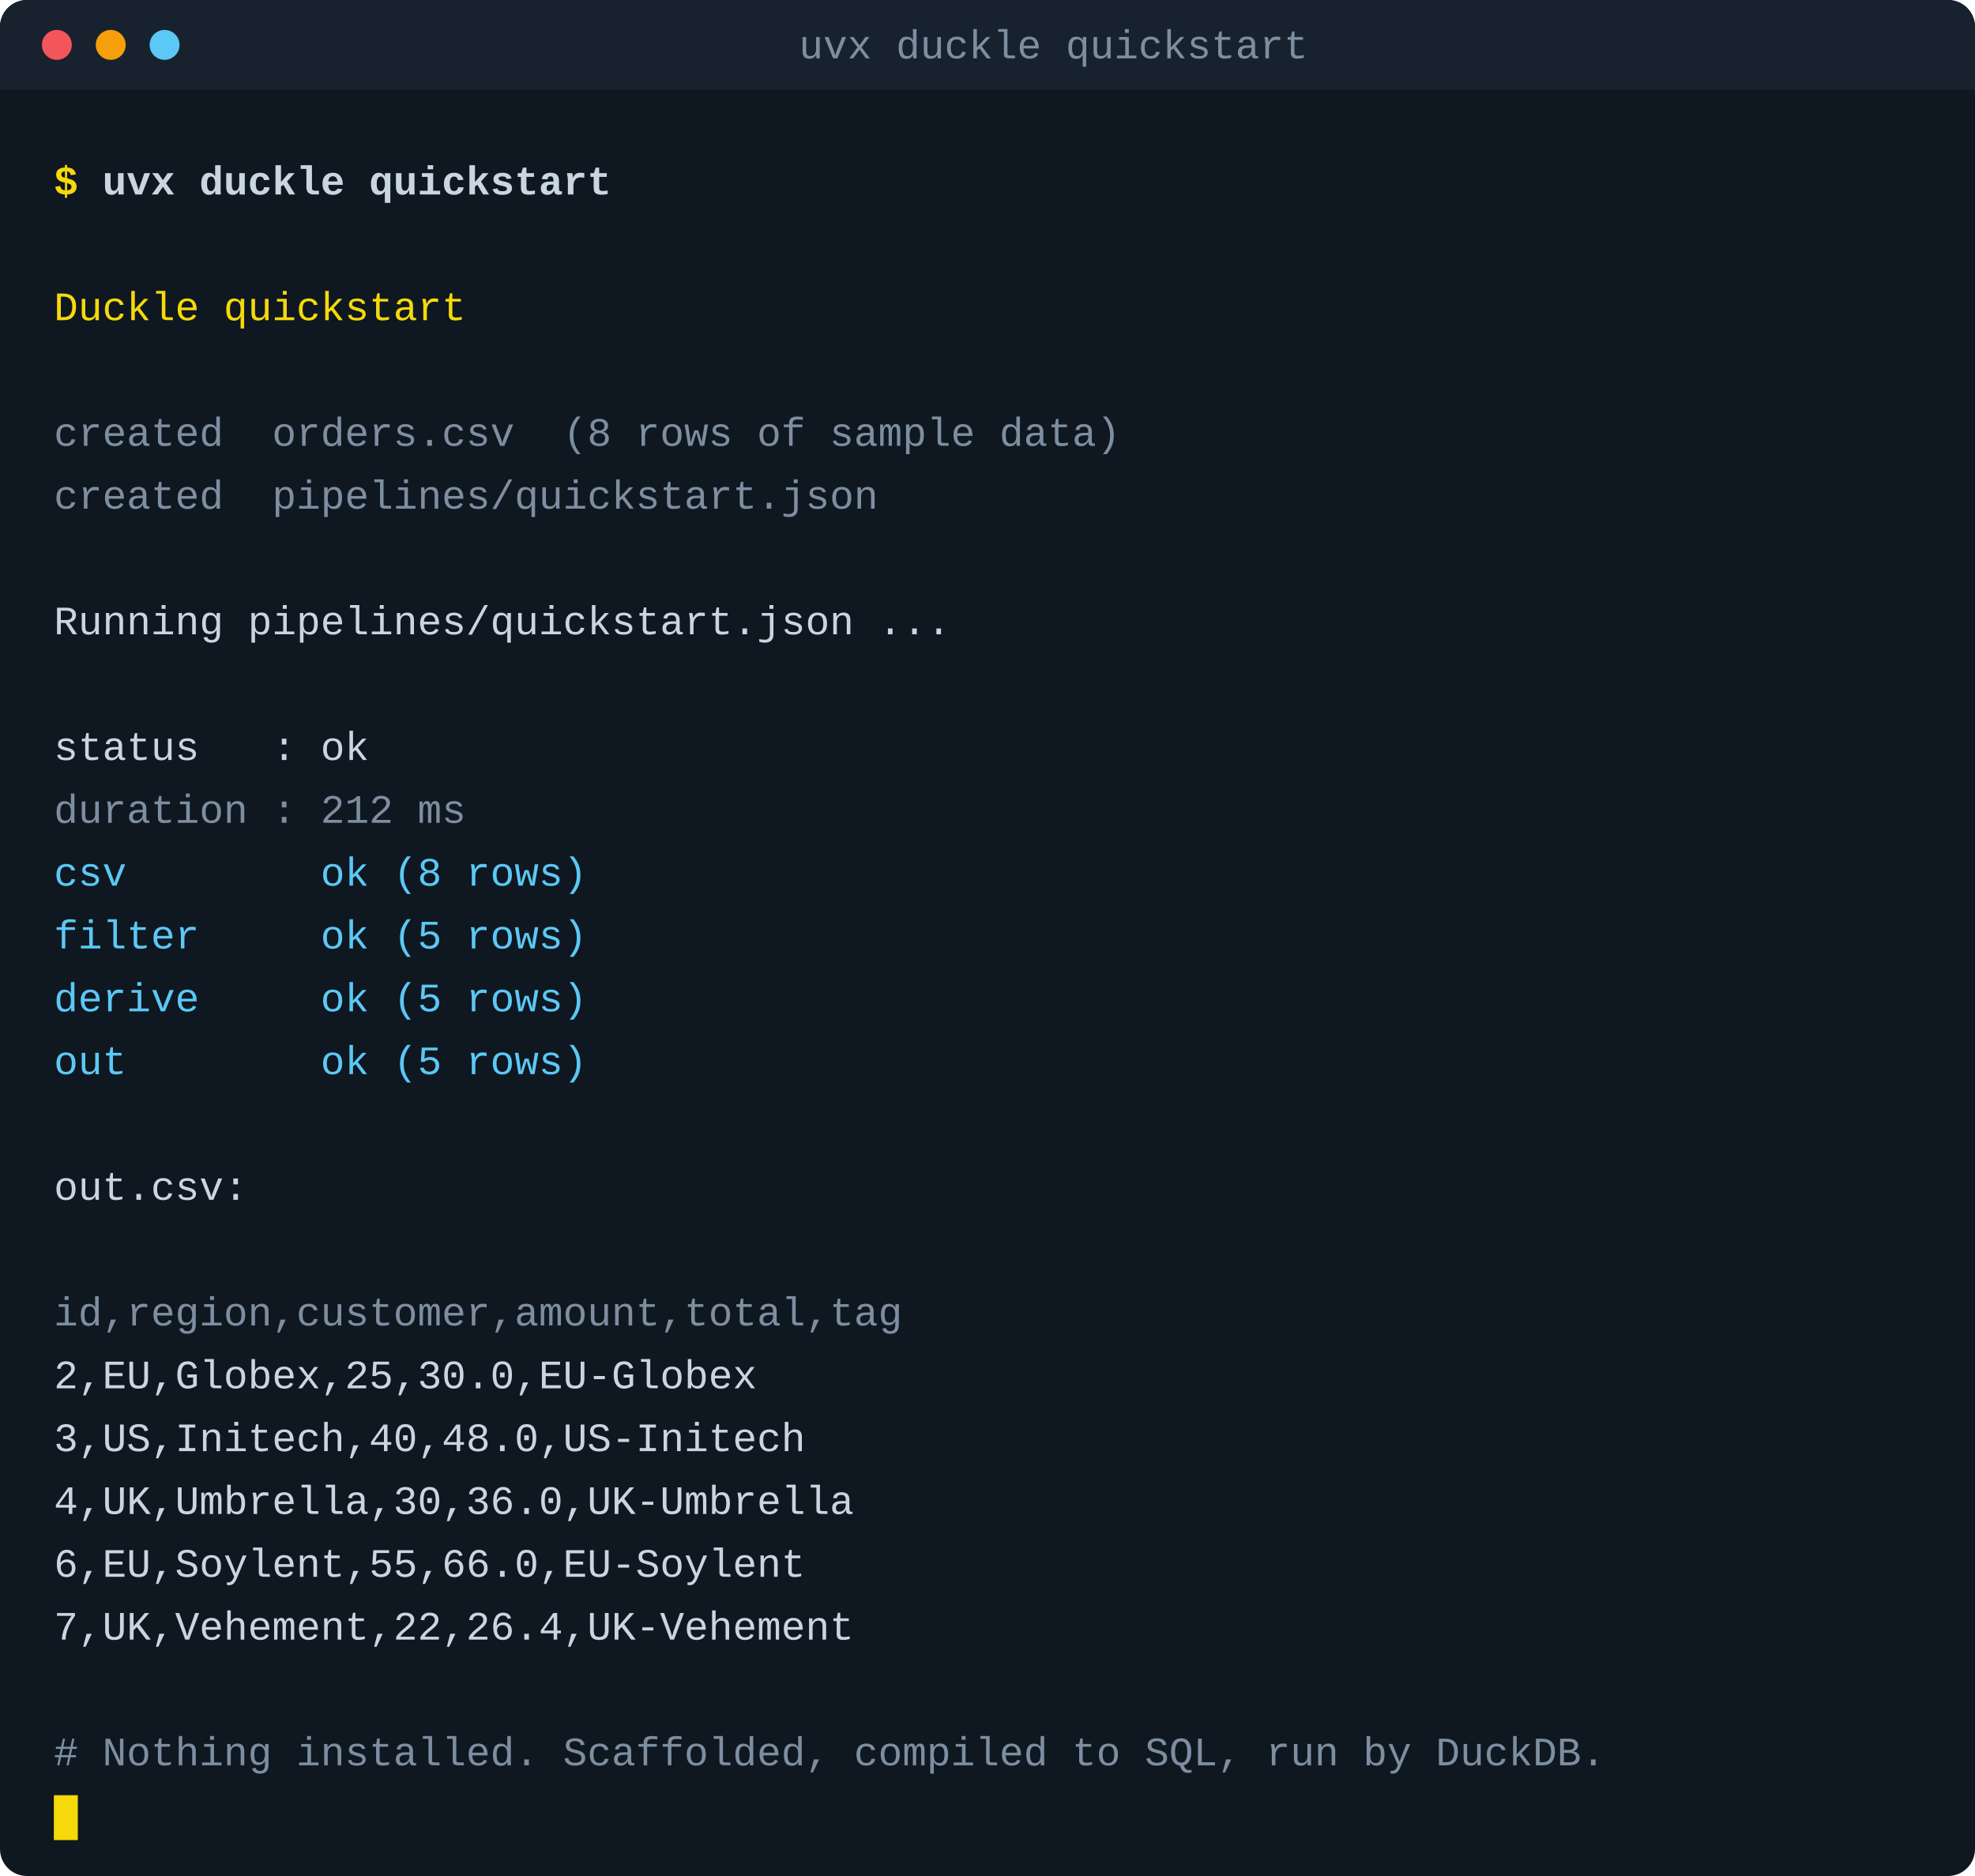
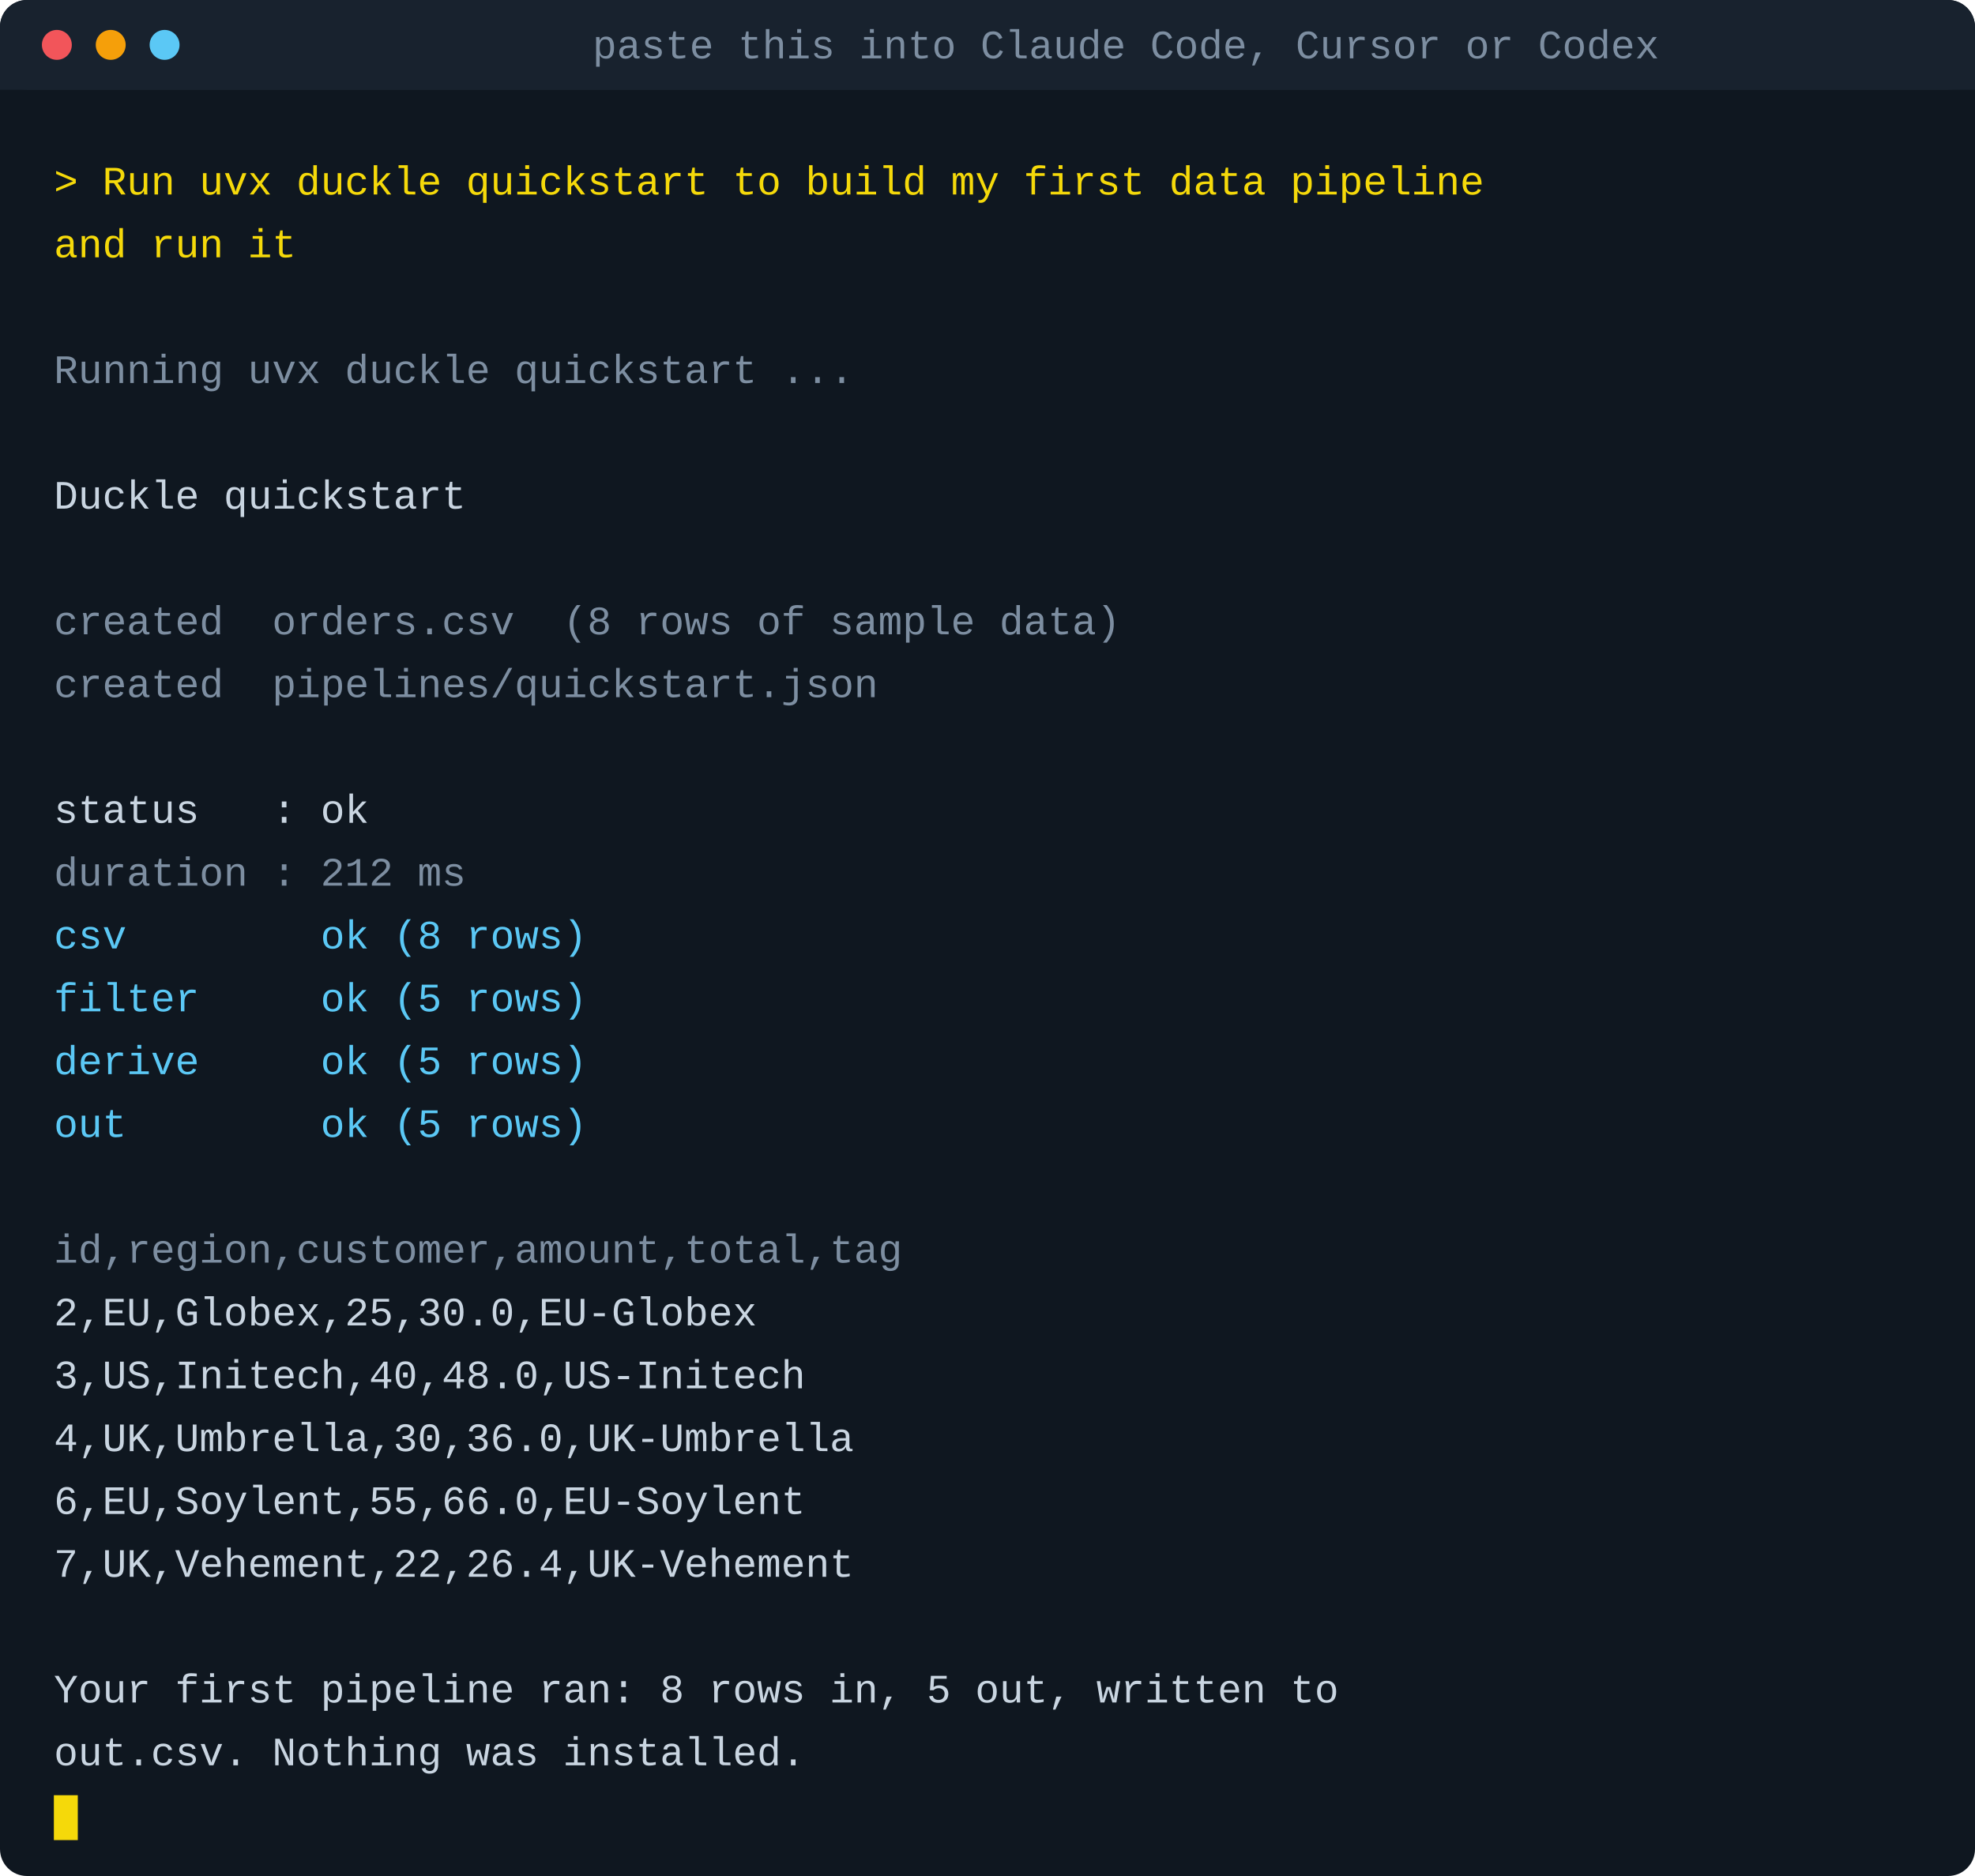
- <svg xmlns="http://www.w3.org/2000/svg" width="660" height="627" viewBox="0 0 660 627" role="img" aria-label="uvx duckle quickstart">
+ <svg xmlns="http://www.w3.org/2000/svg" width="660" height="627" viewBox="0 0 660 627" role="img" aria-label="paste this into Claude Code, Cursor or Codex">
  <style>
.m{font-family:'SFMono-Regular',Consolas,'Liberation Mono',Menlo,monospace;font-size:13.5px;white-space:pre}
.p{fill:#f5d90a;font-weight:700}
.c{fill:#c9d5e1;font-weight:600}
.out{fill:#c9d5e1}
.dim{fill:#7d8ea1}
.ok{fill:#5bc8f5}
.err{fill:#f2555a}
.key{fill:#f5d90a}
.cur{animation:blink 1.06s steps(1,end) infinite}
@keyframes blink{0%,50%{opacity:1}50.01%,100%{opacity:0}}
</style>
  <rect width="660" height="627" rx="9" fill="#0f1720" />
  <rect width="660" height="30" rx="9" fill="#18222e" />
  <rect y="21" width="660" height="9" fill="#18222e" />
  <circle cx="19" cy="15" r="5" fill="#f2555a" />
  <circle cx="37" cy="15" r="5" fill="#f59f0a" />
  <circle cx="55" cy="15" r="5" fill="#5bc8f5" />
-   <text x="267" y="19.5" class="m dim" font-size="11.5">uvx duckle quickstart</text>
-   <text x="18" y="65" class="m">
-     <tspan class="p">$</tspan>
-     <tspan class="c">uvx duckle quickstart</tspan>
-   </text>
-   <text x="18" y="107" class="m key">Duckle quickstart</text>
-   <text x="18" y="149" class="m dim">  created  orders.csv  (8 rows of sample data)</text>
-   <text x="18" y="170" class="m dim">  created  pipelines/quickstart.json</text>
-   <text x="18" y="212" class="m out">Running pipelines/quickstart.json ...</text>
-   <text x="18" y="254" class="m out">status   : ok</text>
-   <text x="18" y="275" class="m dim">duration : 212 ms</text>
-   <text x="18" y="296" class="m ok">  csv        ok (8 rows)</text>
-   <text x="18" y="317" class="m ok">  filter     ok (5 rows)</text>
-   <text x="18" y="338" class="m ok">  derive     ok (5 rows)</text>
-   <text x="18" y="359" class="m ok">  out        ok (5 rows)</text>
-   <text x="18" y="401" class="m out">out.csv:</text>
-   <text x="18" y="443" class="m dim">  id,region,customer,amount,total,tag</text>
-   <text x="18" y="464" class="m out">  2,EU,Globex,25,30.0,EU-Globex</text>
-   <text x="18" y="485" class="m out">  3,US,Initech,40,48.0,US-Initech</text>
-   <text x="18" y="506" class="m out">  4,UK,Umbrella,30,36.0,UK-Umbrella</text>
-   <text x="18" y="527" class="m out">  6,EU,Soylent,55,66.0,EU-Soylent</text>
-   <text x="18" y="548" class="m out">  7,UK,Vehement,22,26.4,UK-Vehement</text>
-   <text x="18" y="590" class="m dim"># Nothing installed. Scaffolded, compiled to SQL, run by DuckDB.</text>
+   <text x="198" y="19.5" class="m dim" font-size="11.5">paste this into Claude Code, Cursor or Codex</text>
+   <text x="18" y="65" class="m key">&gt; Run uvx duckle quickstart to build my first data pipeline</text>
+   <text x="18" y="86" class="m key">  and run it</text>
+   <text x="18" y="128" class="m dim">  Running uvx duckle quickstart ...</text>
+   <text x="18" y="170" class="m out">  Duckle quickstart</text>
+   <text x="18" y="212" class="m dim">    created  orders.csv  (8 rows of sample data)</text>
+   <text x="18" y="233" class="m dim">    created  pipelines/quickstart.json</text>
+   <text x="18" y="275" class="m out">    status   : ok</text>
+   <text x="18" y="296" class="m dim">    duration : 212 ms</text>
+   <text x="18" y="317" class="m ok">      csv        ok (8 rows)</text>
+   <text x="18" y="338" class="m ok">      filter     ok (5 rows)</text>
+   <text x="18" y="359" class="m ok">      derive     ok (5 rows)</text>
+   <text x="18" y="380" class="m ok">      out        ok (5 rows)</text>
+   <text x="18" y="422" class="m dim">    id,region,customer,amount,total,tag</text>
+   <text x="18" y="443" class="m out">    2,EU,Globex,25,30.0,EU-Globex</text>
+   <text x="18" y="464" class="m out">    3,US,Initech,40,48.0,US-Initech</text>
+   <text x="18" y="485" class="m out">    4,UK,Umbrella,30,36.0,UK-Umbrella</text>
+   <text x="18" y="506" class="m out">    6,EU,Soylent,55,66.0,EU-Soylent</text>
+   <text x="18" y="527" class="m out">    7,UK,Vehement,22,26.4,UK-Vehement</text>
+   <text x="18" y="569" class="m out">  Your first pipeline ran: 8 rows in, 5 out, written to</text>
+   <text x="18" y="590" class="m out">  out.csv. Nothing was installed.</text>
  <rect class="cur" x="18" y="600" width="8" height="15" fill="#f5d90a" />
</svg>
